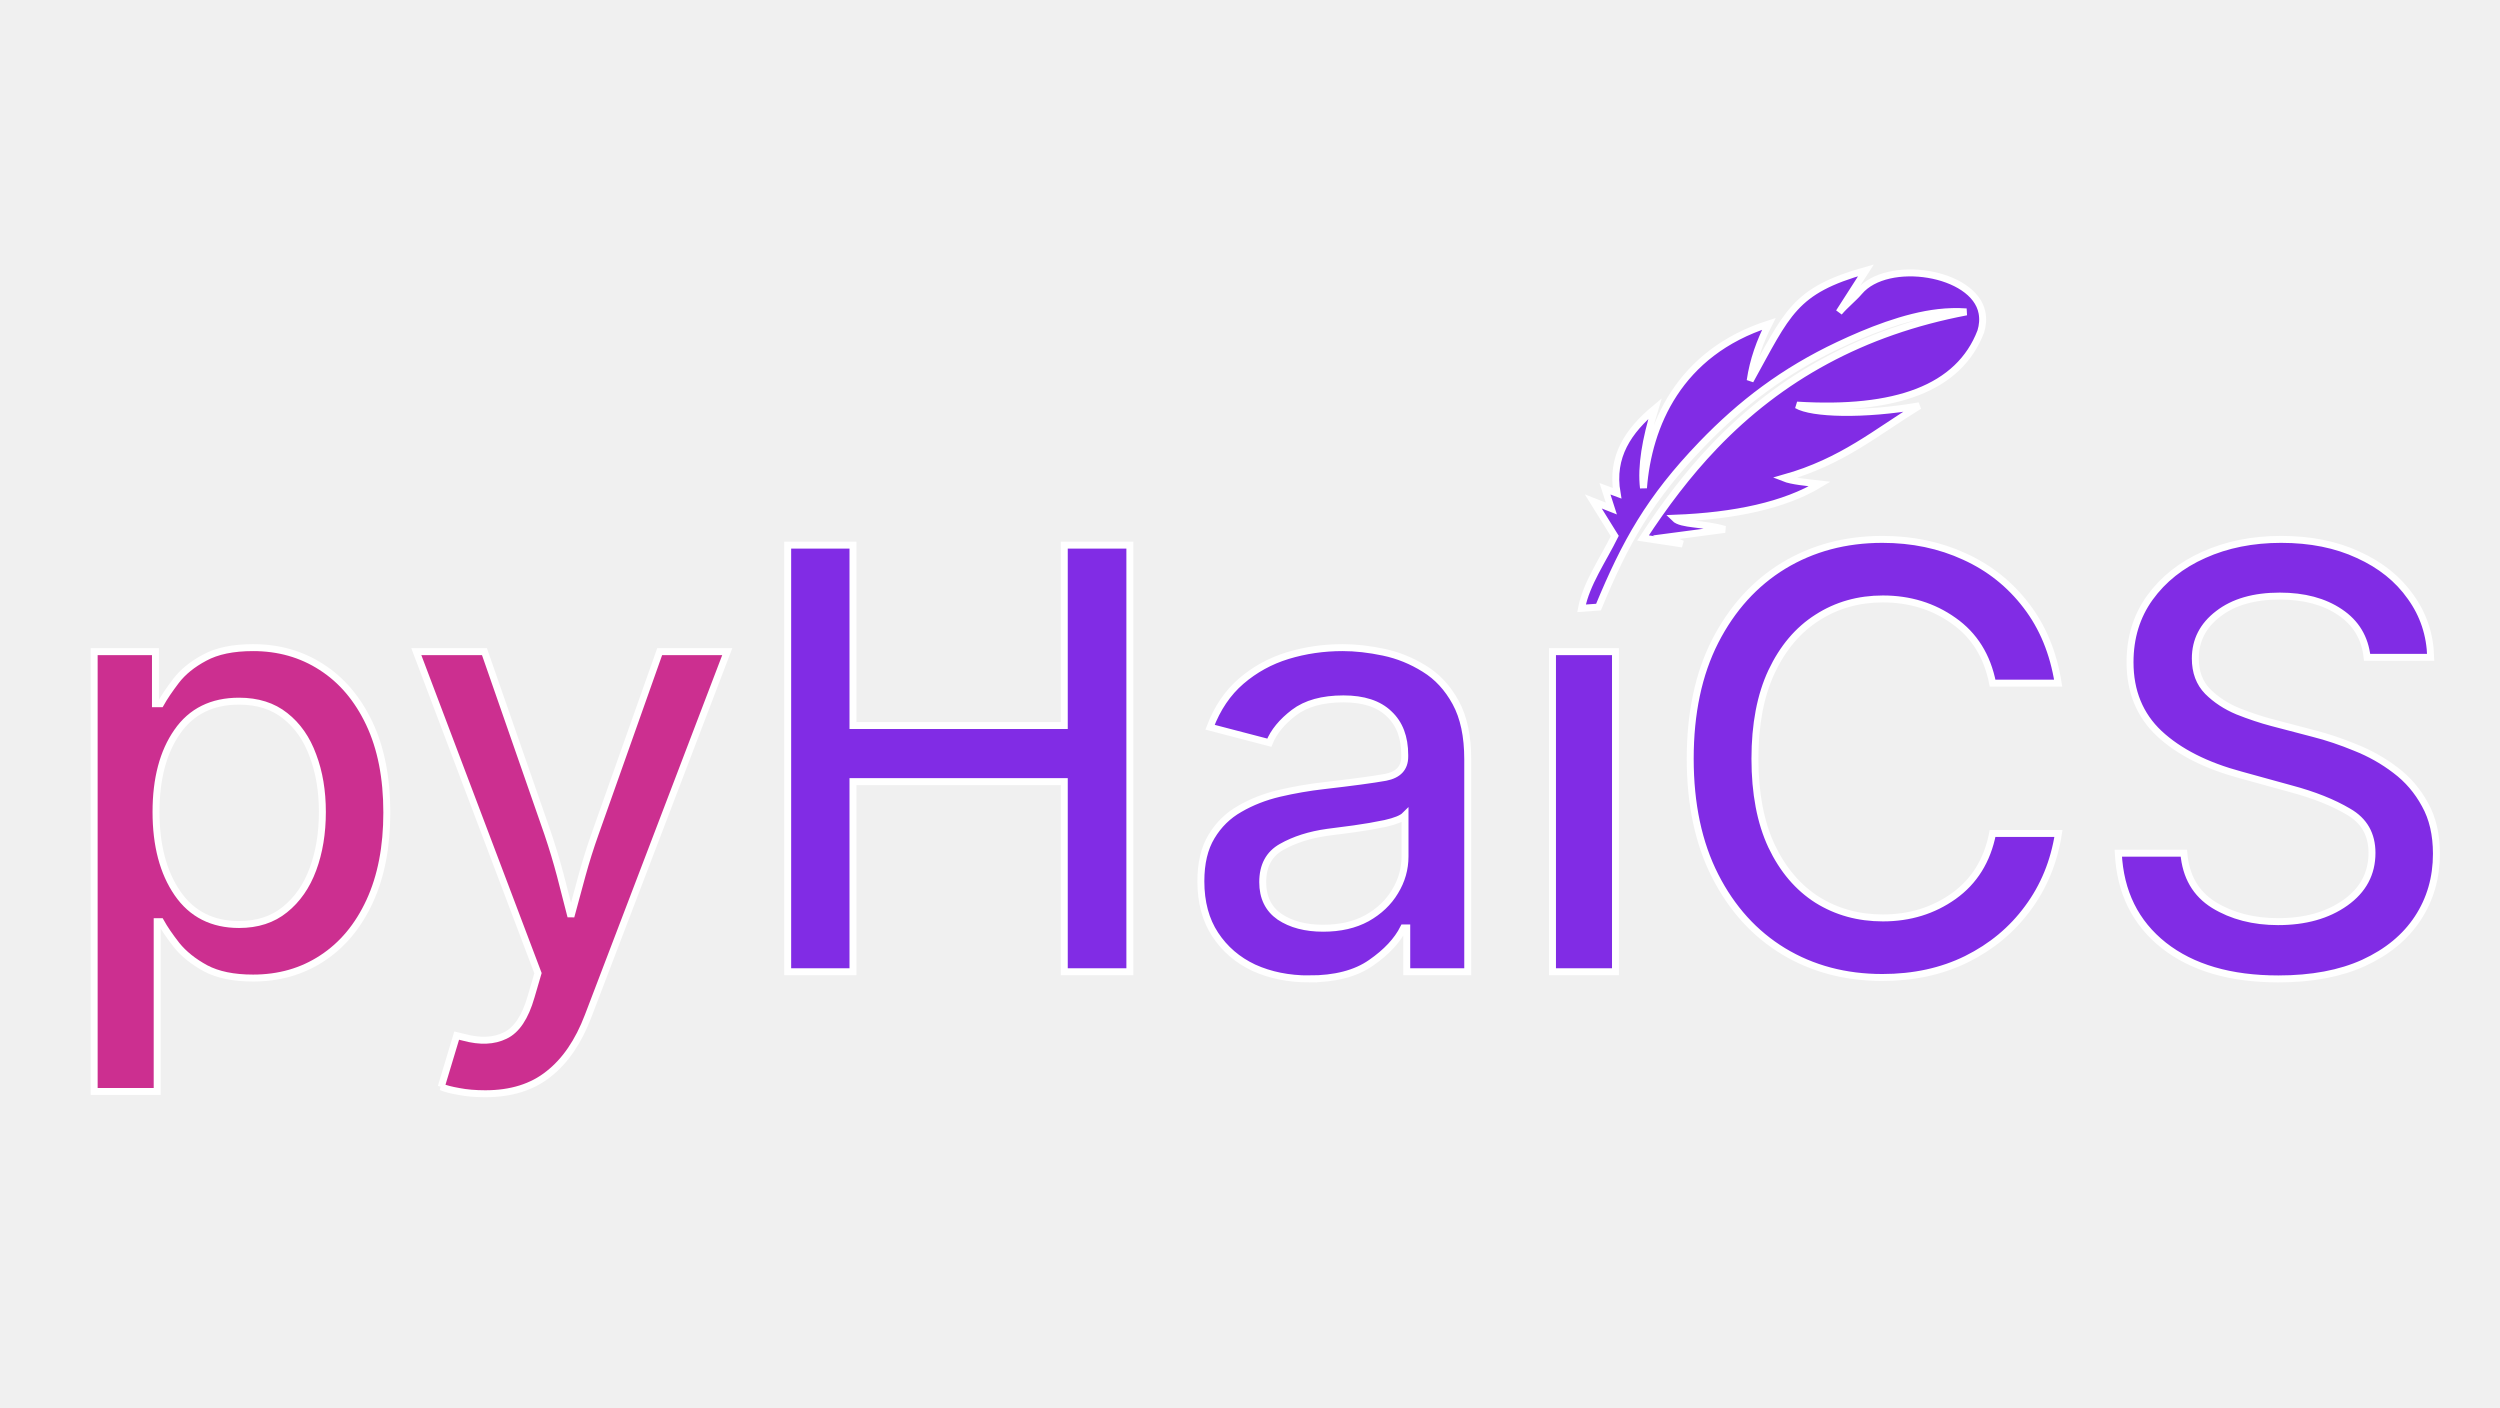
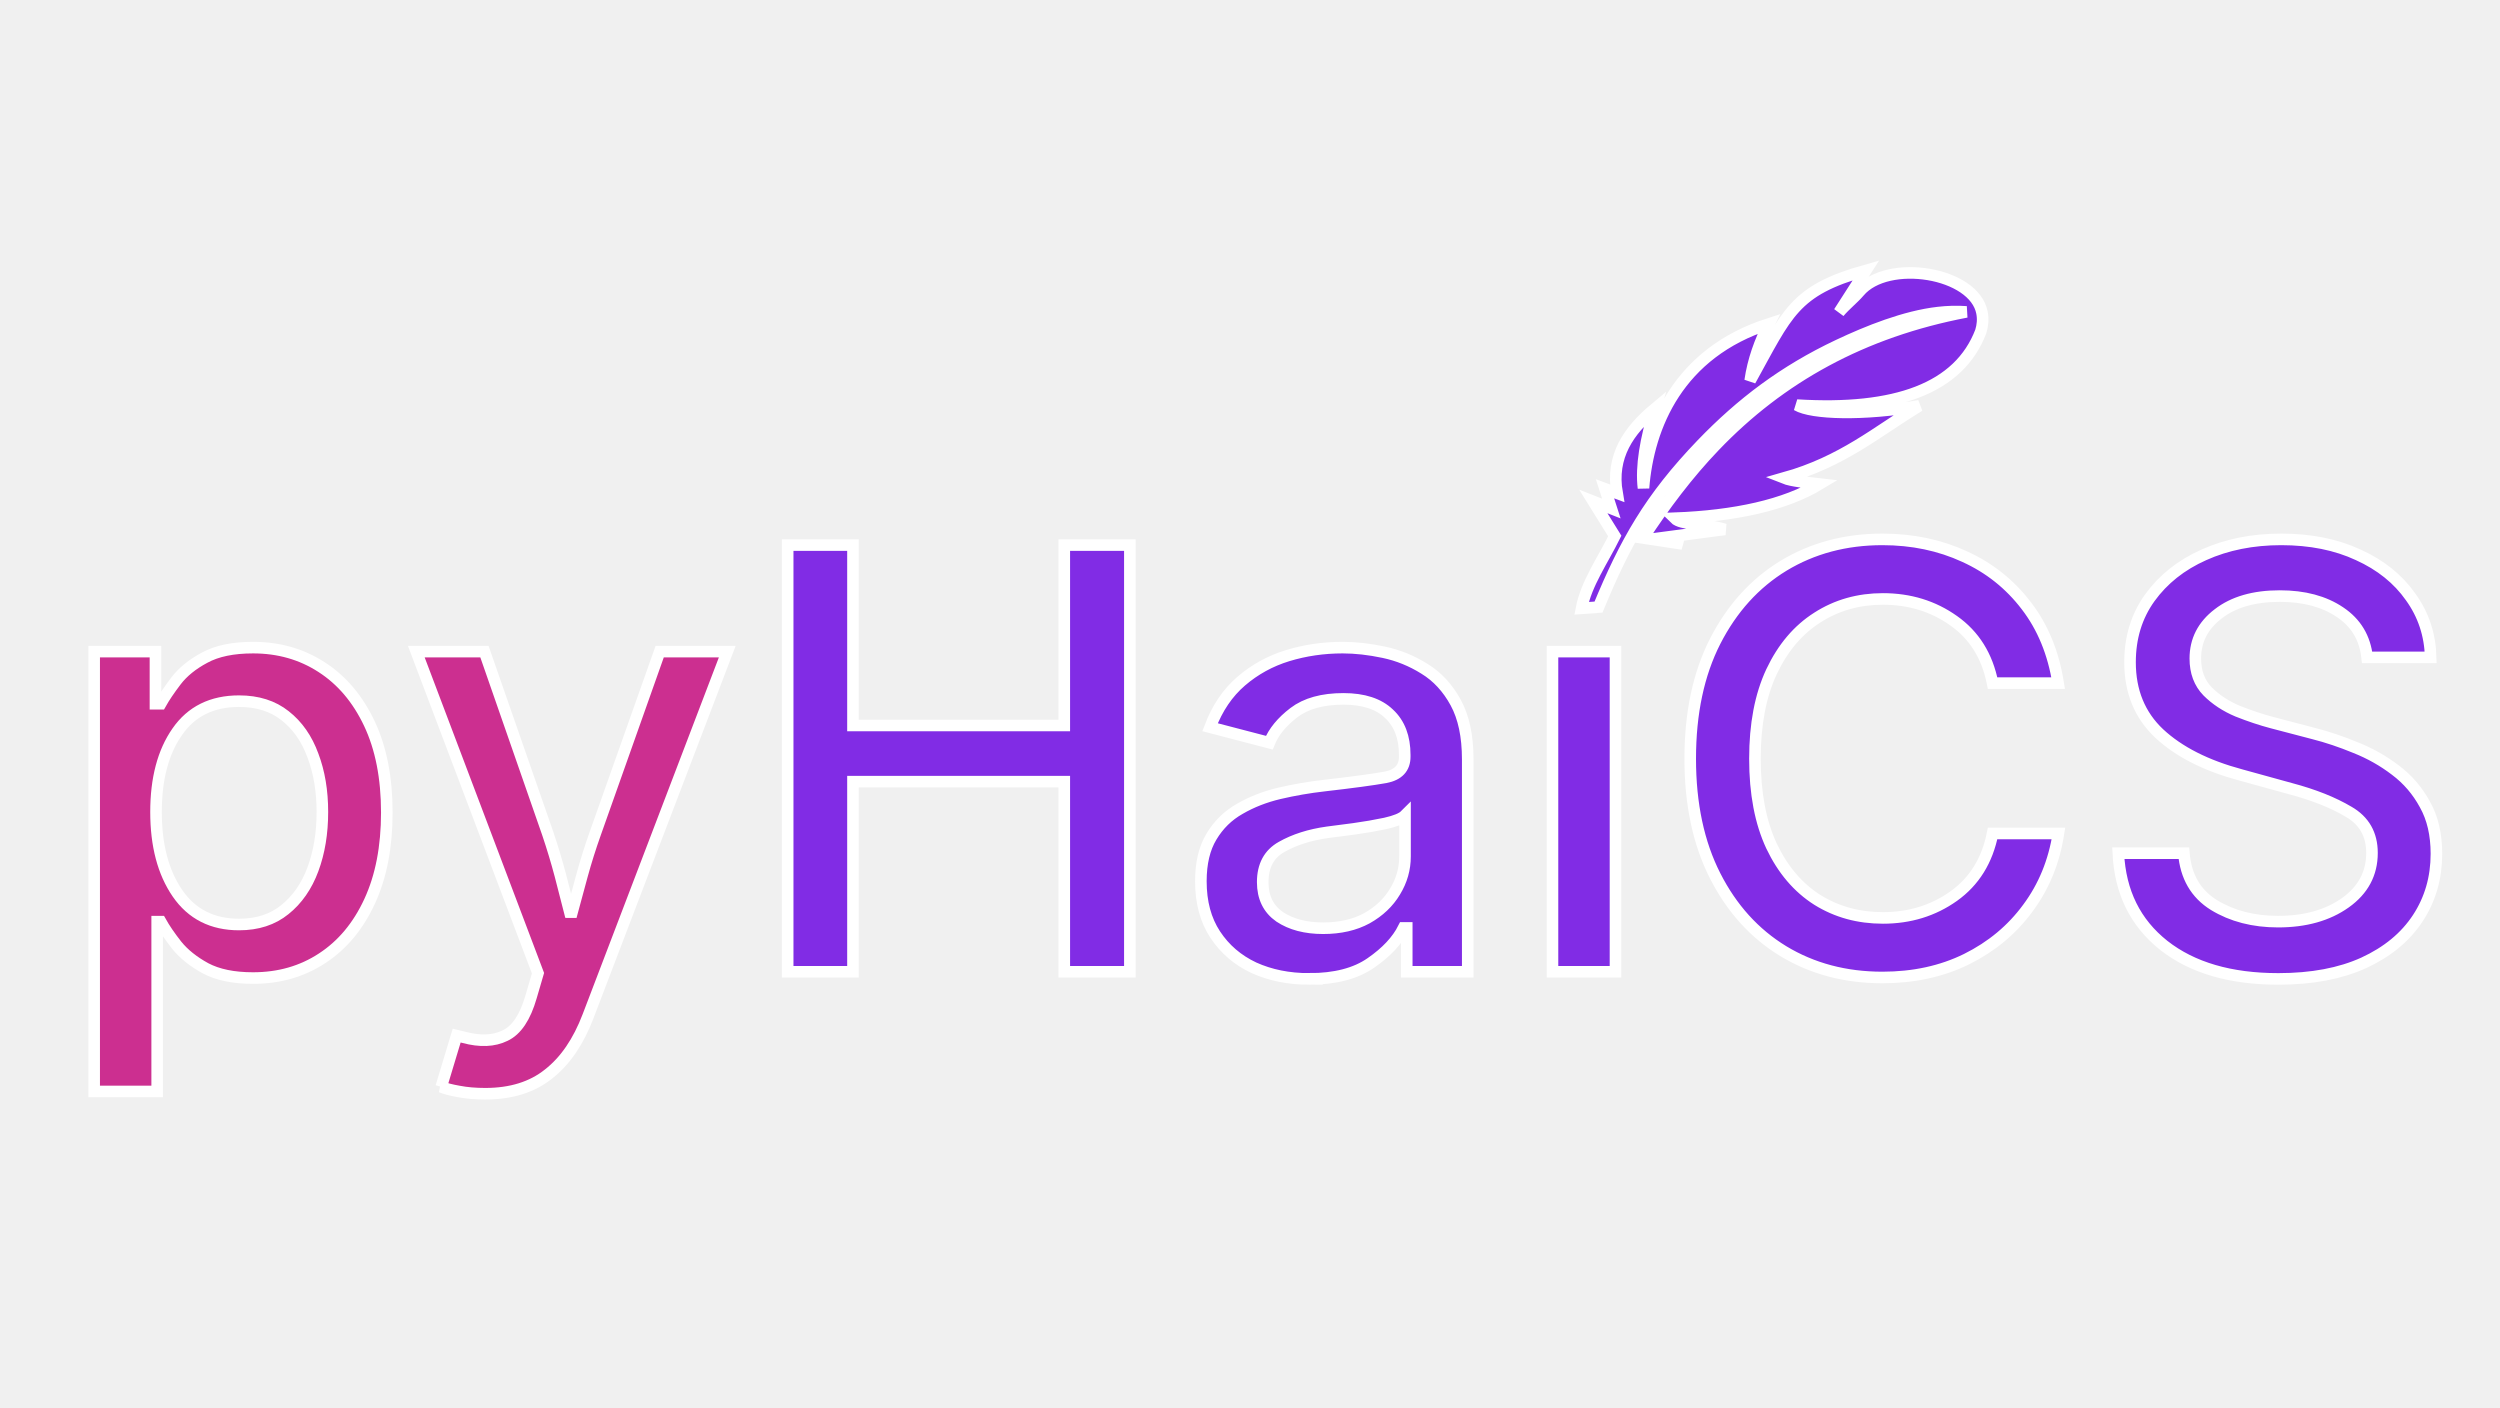
<svg xmlns="http://www.w3.org/2000/svg" width="1080" height="608" viewBox="0 0 1080 608" version="1.1" id="svg1" xml:space="preserve">
  <defs id="defs1" />
  <g id="layer1">
    <g id="g4" transform="translate(-13.85123,13.85123)" style="stroke-width:3;stroke-dasharray:none;stroke:#000000;stroke-opacity:1">
      <g id="text1" style="font-size:144.468px;stroke-width:1.714;stroke-dasharray:none;stroke:#000000;stroke-opacity:1" transform="matrix(1.741828,0,0,1.758669,-412.6538,-182.7437)" aria-label="pyHaiCS" />
      <g id="g5">
        <g id="g7" style="stroke:#ffffff;stroke-opacity:1;stroke-width:1;stroke-dasharray:none">
-           <g id="g1" style="stroke-width:3;stroke-dasharray:none">
-             <g id="text5" style="font-weight:500;font-size:253.333px;font-family:Inter;-inkscape-font-specification:'Inter, Medium';fill:#812ce5;stroke:#ffffff;stroke-opacity:1;stroke-width:3;stroke-dasharray:none" aria-label="pyHaiCS">
-               <path style="fill:#cc2f90;stroke:#ffffff;stroke-opacity:1;stroke-width:3;stroke-dasharray:none" d="M 54.534,457.653 V 267.654 h 26.471 v 22.513 h 2.227 q 2.35,-4.206 6.68,-9.896 4.453,-5.814 12.37,-10.02 7.917,-4.329 20.905,-4.329 16.576,0 29.564,8.411 13.112,8.411 20.658,24.368 7.546,15.957 7.546,38.47 0,22.266 -7.422,38.346 -7.422,16.081 -20.534,24.616 -12.988,8.535 -29.811,8.535 -12.617,0 -20.534,-4.206 -7.917,-4.329 -12.493,-10.02 -4.453,-5.69 -6.927,-10.143 h -1.484 v 73.353 z m 62.591,-72.116 q 11.875,0 19.792,-6.432 8.04,-6.432 12.122,-17.441 4.082,-11.009 4.082,-24.74 0,-13.607 -4.082,-24.368 -3.958,-10.885 -11.999,-17.194 -7.917,-6.309 -19.915,-6.309 -17.565,0 -26.719,13.236 -9.154,13.112 -9.154,34.635 0,21.647 9.277,35.13 9.277,13.483 26.595,13.483 z m 87.331,70.137 6.68,-22.142 3.092,0.742 q 10.514,2.845 17.812,-0.742 7.422,-3.464 11.256,-16.823 l 2.969,-10.143 -52.572,-138.913 h 29.44 l 27.337,78.548 q 3.092,9.154 5.443,18.06 2.35,8.906 4.577,17.812 2.35,-8.906 4.824,-17.812 2.474,-9.03 5.69,-18.06 l 27.832,-78.548 h 29.193 l -60.117,157.467 q -6.309,16.576 -17.07,24.987 -10.638,8.535 -27.337,8.535 -6.432,0 -11.504,-0.99 -4.948,-0.866 -7.546,-1.979 z" id="path6" />
-               <path d="M 354.13,405.948 V 221.638 h 28.203 v 77.93 h 91.289 v -77.93 h 28.327 V 405.948 h -28.327 v -82.135 h -91.289 v 82.135 z m 225.254,3.092 c -8.824,0 -16.782,-1.608 -23.874,-4.824 -7.01,-3.299 -12.576,-8.082 -16.699,-14.349 -4.123,-6.267 -6.185,-13.937 -6.185,-23.008 0,-7.834 1.526,-14.266 4.577,-19.297 3.051,-5.113 7.133,-9.112 12.246,-11.999 5.113,-2.969 10.803,-5.195 17.07,-6.68 6.35,-1.484 12.782,-2.598 19.297,-3.34 12.205,-1.402 21.07,-2.598 26.595,-3.587 5.525,-1.072 8.288,-4.041 8.288,-8.906 v -0.742 c 0,-7.669 -2.268,-13.607 -6.803,-17.812 -4.453,-4.288 -11.009,-6.432 -19.668,-6.432 -9.071,0 -16.204,1.979 -21.4,5.937 -5.195,3.958 -8.741,8.288 -10.638,12.988 l -25.605,-6.68 c 3.134,-8.247 7.628,-14.885 13.483,-19.915 5.855,-5.03 12.535,-8.7 20.039,-11.009 7.587,-2.309 15.503,-3.464 23.75,-3.464 5.525,0 11.421,0.66 17.689,1.979 6.267,1.319 12.164,3.711 17.689,7.174 5.525,3.381 10.02,8.247 13.483,14.596 3.464,6.35 5.195,14.514 5.195,24.492 v 91.784 h -26.348 v -18.926 h -1.361 c -2.721,5.443 -7.422,10.473 -14.102,15.091 -6.597,4.618 -15.503,6.927 -26.719,6.927 z m 6.061,-21.895 c 7.339,0 13.648,-1.443 18.926,-4.329 5.278,-2.969 9.319,-6.803 12.122,-11.504 2.886,-4.701 4.329,-9.772 4.329,-15.215 v -17.689 c -1.319,1.319 -4.164,2.474 -8.535,3.464 -4.288,0.907 -8.824,1.691 -13.607,2.35 -4.783,0.66 -8.576,1.155 -11.38,1.484 -7.669,1.072 -14.266,3.175 -19.792,6.309 -5.443,3.051 -8.164,8.123 -8.164,15.215 0,6.597 2.433,11.586 7.298,14.967 4.948,3.299 11.215,4.948 18.802,4.948 z m 99.082,18.802 V 267.654 h 27.213 V 405.948 Z m 142.5,2.474 c -15.998,0 -30.265,-3.793 -42.799,-11.38 -12.452,-7.587 -22.266,-18.431 -29.44,-32.533 -7.174,-14.102 -10.762,-30.966 -10.762,-50.592 0,-19.709 3.587,-36.615 10.762,-50.716 7.257,-14.184 17.112,-25.069 29.564,-32.656 12.535,-7.587 26.76,-11.38 42.676,-11.38 12.947,0 24.781,2.474 35.501,7.422 10.72,4.865 19.627,11.957 26.719,21.276 7.092,9.236 11.669,20.369 13.73,33.398 h -28.327 c -2.309,-11.71 -7.917,-20.699 -16.823,-26.966 -8.824,-6.267 -19.008,-9.401 -30.553,-9.401 -10.556,0 -19.998,2.68 -28.327,8.04 -8.329,5.278 -14.926,13.071 -19.792,23.379 -4.783,10.226 -7.174,22.76 -7.174,37.604 0,14.926 2.391,27.502 7.174,37.728 4.865,10.226 11.463,17.977 19.792,23.255 8.329,5.195 17.771,7.793 28.327,7.793 11.545,0 21.73,-3.134 30.553,-9.401 8.906,-6.35 14.514,-15.38 16.823,-27.09 h 28.45 c -1.897,12.205 -6.309,22.967 -13.236,32.285 -6.845,9.319 -15.668,16.658 -26.471,22.018 -10.72,5.278 -22.843,7.917 -36.367,7.917 z m 171.074,0.618 c -20.699,0 -37.192,-4.824 -49.479,-14.473 -12.287,-9.731 -18.843,-23.008 -19.668,-39.831 h 28.327 c 0.825,10.061 5.154,17.524 12.988,22.389 7.834,4.783 17.07,7.174 27.708,7.174 11.71,0 21.4,-2.721 29.069,-8.164 7.669,-5.443 11.504,-12.617 11.504,-21.523 0,-7.999 -3.381,-13.937 -10.143,-17.812 -6.68,-3.958 -14.967,-7.257 -24.863,-9.896 l -21.523,-5.937 c -15.091,-4.041 -26.884,-10.02 -35.378,-17.936 -8.411,-7.917 -12.617,-18.184 -12.617,-30.801 0,-10.638 2.845,-19.915 8.535,-27.832 5.773,-7.999 13.566,-14.184 23.379,-18.555 9.896,-4.453 21.029,-6.68 33.398,-6.68 12.617,0 23.709,2.227 33.275,6.68 9.648,4.371 17.194,10.432 22.637,18.184 5.525,7.669 8.411,16.369 8.659,26.1 h -27.461 c -0.907,-8.411 -4.824,-14.926 -11.751,-19.544 -6.845,-4.618 -15.503,-6.927 -25.977,-6.927 -11.133,0 -19.998,2.556 -26.595,7.669 -6.597,5.03 -9.896,11.463 -9.896,19.297 0,5.855 1.773,10.597 5.319,14.225 3.546,3.546 7.875,6.391 12.988,8.535 5.195,2.062 10.143,3.711 14.844,4.948 l 17.936,4.701 c 5.855,1.484 11.875,3.505 18.06,6.061 6.267,2.474 12.04,5.731 17.318,9.772 5.278,3.958 9.525,8.906 12.741,14.844 3.299,5.855 4.948,12.947 4.948,21.276 0,10.391 -2.68,19.668 -8.04,27.832 -5.36,8.164 -13.153,14.596 -23.379,19.297 -10.143,4.618 -22.43,6.927 -36.862,6.927 z" id="path7" style="stroke:#ffffff;stroke-opacity:1;stroke-width:3;stroke-dasharray:none" />
+           <g id="g1" style="stroke-width:5;stroke-dasharray:none;paint-order:normal;stroke:#ffffff;stroke-opacity:1">
+             <g id="text5" style="font-weight:500;font-size:253.333px;font-family:Inter;-inkscape-font-specification:'Inter, Medium';fill:#812ce5;stroke:#ffffff;stroke-opacity:1;stroke-width:5;stroke-dasharray:none;paint-order:normal" aria-label="pyHaiCS">
+               <path style="fill:#cc2f90;stroke:#ffffff;stroke-opacity:1;stroke-width:5;stroke-dasharray:none;paint-order:normal" d="M 54.534,457.653 V 267.654 h 26.471 v 22.513 h 2.227 q 2.35,-4.206 6.68,-9.896 4.453,-5.814 12.37,-10.02 7.917,-4.329 20.905,-4.329 16.576,0 29.564,8.411 13.112,8.411 20.658,24.368 7.546,15.957 7.546,38.47 0,22.266 -7.422,38.346 -7.422,16.081 -20.534,24.616 -12.988,8.535 -29.811,8.535 -12.617,0 -20.534,-4.206 -7.917,-4.329 -12.493,-10.02 -4.453,-5.69 -6.927,-10.143 h -1.484 v 73.353 z m 62.591,-72.116 q 11.875,0 19.792,-6.432 8.04,-6.432 12.122,-17.441 4.082,-11.009 4.082,-24.74 0,-13.607 -4.082,-24.368 -3.958,-10.885 -11.999,-17.194 -7.917,-6.309 -19.915,-6.309 -17.565,0 -26.719,13.236 -9.154,13.112 -9.154,34.635 0,21.647 9.277,35.13 9.277,13.483 26.595,13.483 z m 87.331,70.137 6.68,-22.142 3.092,0.742 q 10.514,2.845 17.812,-0.742 7.422,-3.464 11.256,-16.823 l 2.969,-10.143 -52.572,-138.913 h 29.44 l 27.337,78.548 q 3.092,9.154 5.443,18.06 2.35,8.906 4.577,17.812 2.35,-8.906 4.824,-17.812 2.474,-9.03 5.69,-18.06 l 27.832,-78.548 h 29.193 l -60.117,157.467 q -6.309,16.576 -17.07,24.987 -10.638,8.535 -27.337,8.535 -6.432,0 -11.504,-0.99 -4.948,-0.866 -7.546,-1.979 z" id="path6" />
+               <path d="M 354.13,405.948 V 221.638 h 28.203 v 77.93 h 91.289 v -77.93 h 28.327 V 405.948 h -28.327 v -82.135 h -91.289 v 82.135 z m 225.254,3.092 c -8.824,0 -16.782,-1.608 -23.874,-4.824 -7.01,-3.299 -12.576,-8.082 -16.699,-14.349 -4.123,-6.267 -6.185,-13.937 -6.185,-23.008 0,-7.834 1.526,-14.266 4.577,-19.297 3.051,-5.113 7.133,-9.112 12.246,-11.999 5.113,-2.969 10.803,-5.195 17.07,-6.68 6.35,-1.484 12.782,-2.598 19.297,-3.34 12.205,-1.402 21.07,-2.598 26.595,-3.587 5.525,-1.072 8.288,-4.041 8.288,-8.906 v -0.742 c 0,-7.669 -2.268,-13.607 -6.803,-17.812 -4.453,-4.288 -11.009,-6.432 -19.668,-6.432 -9.071,0 -16.204,1.979 -21.4,5.937 -5.195,3.958 -8.741,8.288 -10.638,12.988 l -25.605,-6.68 c 3.134,-8.247 7.628,-14.885 13.483,-19.915 5.855,-5.03 12.535,-8.7 20.039,-11.009 7.587,-2.309 15.503,-3.464 23.75,-3.464 5.525,0 11.421,0.66 17.689,1.979 6.267,1.319 12.164,3.711 17.689,7.174 5.525,3.381 10.02,8.247 13.483,14.596 3.464,6.35 5.195,14.514 5.195,24.492 v 91.784 h -26.348 v -18.926 h -1.361 c -2.721,5.443 -7.422,10.473 -14.102,15.091 -6.597,4.618 -15.503,6.927 -26.719,6.927 z m 6.061,-21.895 c 7.339,0 13.648,-1.443 18.926,-4.329 5.278,-2.969 9.319,-6.803 12.122,-11.504 2.886,-4.701 4.329,-9.772 4.329,-15.215 v -17.689 c -1.319,1.319 -4.164,2.474 -8.535,3.464 -4.288,0.907 -8.824,1.691 -13.607,2.35 -4.783,0.66 -8.576,1.155 -11.38,1.484 -7.669,1.072 -14.266,3.175 -19.792,6.309 -5.443,3.051 -8.164,8.123 -8.164,15.215 0,6.597 2.433,11.586 7.298,14.967 4.948,3.299 11.215,4.948 18.802,4.948 z m 99.082,18.802 V 267.654 h 27.213 V 405.948 Z m 142.5,2.474 c -15.998,0 -30.265,-3.793 -42.799,-11.38 -12.452,-7.587 -22.266,-18.431 -29.44,-32.533 -7.174,-14.102 -10.762,-30.966 -10.762,-50.592 0,-19.709 3.587,-36.615 10.762,-50.716 7.257,-14.184 17.112,-25.069 29.564,-32.656 12.535,-7.587 26.76,-11.38 42.676,-11.38 12.947,0 24.781,2.474 35.501,7.422 10.72,4.865 19.627,11.957 26.719,21.276 7.092,9.236 11.669,20.369 13.73,33.398 h -28.327 c -2.309,-11.71 -7.917,-20.699 -16.823,-26.966 -8.824,-6.267 -19.008,-9.401 -30.553,-9.401 -10.556,0 -19.998,2.68 -28.327,8.04 -8.329,5.278 -14.926,13.071 -19.792,23.379 -4.783,10.226 -7.174,22.76 -7.174,37.604 0,14.926 2.391,27.502 7.174,37.728 4.865,10.226 11.463,17.977 19.792,23.255 8.329,5.195 17.771,7.793 28.327,7.793 11.545,0 21.73,-3.134 30.553,-9.401 8.906,-6.35 14.514,-15.38 16.823,-27.09 h 28.45 c -1.897,12.205 -6.309,22.967 -13.236,32.285 -6.845,9.319 -15.668,16.658 -26.471,22.018 -10.72,5.278 -22.843,7.917 -36.367,7.917 z m 171.074,0.618 c -20.699,0 -37.192,-4.824 -49.479,-14.473 -12.287,-9.731 -18.843,-23.008 -19.668,-39.831 h 28.327 c 0.825,10.061 5.154,17.524 12.988,22.389 7.834,4.783 17.07,7.174 27.708,7.174 11.71,0 21.4,-2.721 29.069,-8.164 7.669,-5.443 11.504,-12.617 11.504,-21.523 0,-7.999 -3.381,-13.937 -10.143,-17.812 -6.68,-3.958 -14.967,-7.257 -24.863,-9.896 l -21.523,-5.937 c -15.091,-4.041 -26.884,-10.02 -35.378,-17.936 -8.411,-7.917 -12.617,-18.184 -12.617,-30.801 0,-10.638 2.845,-19.915 8.535,-27.832 5.773,-7.999 13.566,-14.184 23.379,-18.555 9.896,-4.453 21.029,-6.68 33.398,-6.68 12.617,0 23.709,2.227 33.275,6.68 9.648,4.371 17.194,10.432 22.637,18.184 5.525,7.669 8.411,16.369 8.659,26.1 h -27.461 c -0.907,-8.411 -4.824,-14.926 -11.751,-19.544 -6.845,-4.618 -15.503,-6.927 -25.977,-6.927 -11.133,0 -19.998,2.556 -26.595,7.669 -6.597,5.03 -9.896,11.463 -9.896,19.297 0,5.855 1.773,10.597 5.319,14.225 3.546,3.546 7.875,6.391 12.988,8.535 5.195,2.062 10.143,3.711 14.844,4.948 l 17.936,4.701 c 5.855,1.484 11.875,3.505 18.06,6.061 6.267,2.474 12.04,5.731 17.318,9.772 5.278,3.958 9.525,8.906 12.741,14.844 3.299,5.855 4.948,12.947 4.948,21.276 0,10.391 -2.68,19.668 -8.04,27.832 -5.36,8.164 -13.153,14.596 -23.379,19.297 -10.143,4.618 -22.43,6.927 -36.862,6.927 z" id="path7" style="stroke:#ffffff;stroke-opacity:1;stroke-width:5;stroke-dasharray:none;paint-order:normal" />
            </g>
-             <path class="st0" d="m 711.437,217.71 c -5.245,10.586 -12.334,20.638 -14.364,31.225 l 7.332,-0.523 c 11.577,-27.993 22.01,-46.813 44.635,-70.351 16.979,-17.632 35.402,-31.664 59.027,-42.809 12.577,-5.941 28.684,-12.44 43.177,-14.08 3.959,-0.451 7.975,-0.582 12.091,-0.285 -44.877,8.543 -80.408,28.326 -108.792,57.982 -11.591,12.095 -21.667,25.533 -30.928,39.696 l 17.065,2.59 -7.103,-2.935 25.412,-3.362 c -9.433,-2.768 -18.751,-1.842 -21.738,-4.824 26.155,-0.986 47.65,-5.679 62.743,-14.793 -5.617,-0.653 -12.091,-1.236 -15.464,-2.578 25.283,-7.105 39.904,-19.878 58.455,-31.213 -24.111,4.206 -46.421,3.517 -52.881,-0.297 42.548,2.626 70.032,-7.153 79.45,-31.807 0.815,-2.661 1.043,-5.347 0.529,-8.056 -3.301,-17.62 -40.819,-23.573 -53.024,-9.125 -2.444,2.887 -5.888,5.537 -8.732,8.887 l 11.62,-18.119 c -31.271,8.78 -33.844,18.464 -50.023,47.633 1.286,-8.876 4.245,-16.919 8.089,-24.512 -39.075,12.535 -52.095,44.092 -54.182,70.933 -1.129,-9.363 0.958,-21.125 4.988,-34.338 -11.405,9.505 -19.166,20.662 -16.393,36.583 l -5.217,-1.937 2.744,8.543 -7.803,-3.077 z" id="path1" style="fill:#812ce5;fill-opacity:1;stroke:#ffffff;stroke-width:3;stroke-dasharray:none;stroke-opacity:1" />
+             <path class="st0" d="m 711.437,217.71 c -5.245,10.586 -12.334,20.638 -14.364,31.225 l 7.332,-0.523 c 11.577,-27.993 22.01,-46.813 44.635,-70.351 16.979,-17.632 35.402,-31.664 59.027,-42.809 12.577,-5.941 28.684,-12.44 43.177,-14.08 3.959,-0.451 7.975,-0.582 12.091,-0.285 -44.877,8.543 -80.408,28.326 -108.792,57.982 -11.591,12.095 -21.667,25.533 -30.928,39.696 l 17.065,2.59 -7.103,-2.935 25.412,-3.362 c -9.433,-2.768 -18.751,-1.842 -21.738,-4.824 26.155,-0.986 47.65,-5.679 62.743,-14.793 -5.617,-0.653 -12.091,-1.236 -15.464,-2.578 25.283,-7.105 39.904,-19.878 58.455,-31.213 -24.111,4.206 -46.421,3.517 -52.881,-0.297 42.548,2.626 70.032,-7.153 79.45,-31.807 0.815,-2.661 1.043,-5.347 0.529,-8.056 -3.301,-17.62 -40.819,-23.573 -53.024,-9.125 -2.444,2.887 -5.888,5.537 -8.732,8.887 l 11.62,-18.119 c -31.271,8.78 -33.844,18.464 -50.023,47.633 1.286,-8.876 4.245,-16.919 8.089,-24.512 -39.075,12.535 -52.095,44.092 -54.182,70.933 -1.129,-9.363 0.958,-21.125 4.988,-34.338 -11.405,9.505 -19.166,20.662 -16.393,36.583 l -5.217,-1.937 2.744,8.543 -7.803,-3.077 z" id="path1" style="fill:#812ce5;fill-opacity:1;stroke:#ffffff;stroke-width:5;stroke-dasharray:none;stroke-opacity:1;paint-order:normal" />
          </g>
        </g>
      </g>
    </g>
  </g>
  <style type="text/css" id="style1">.st0{fill-rule:evenodd;clip-rule:evenodd;}</style>
</svg>
